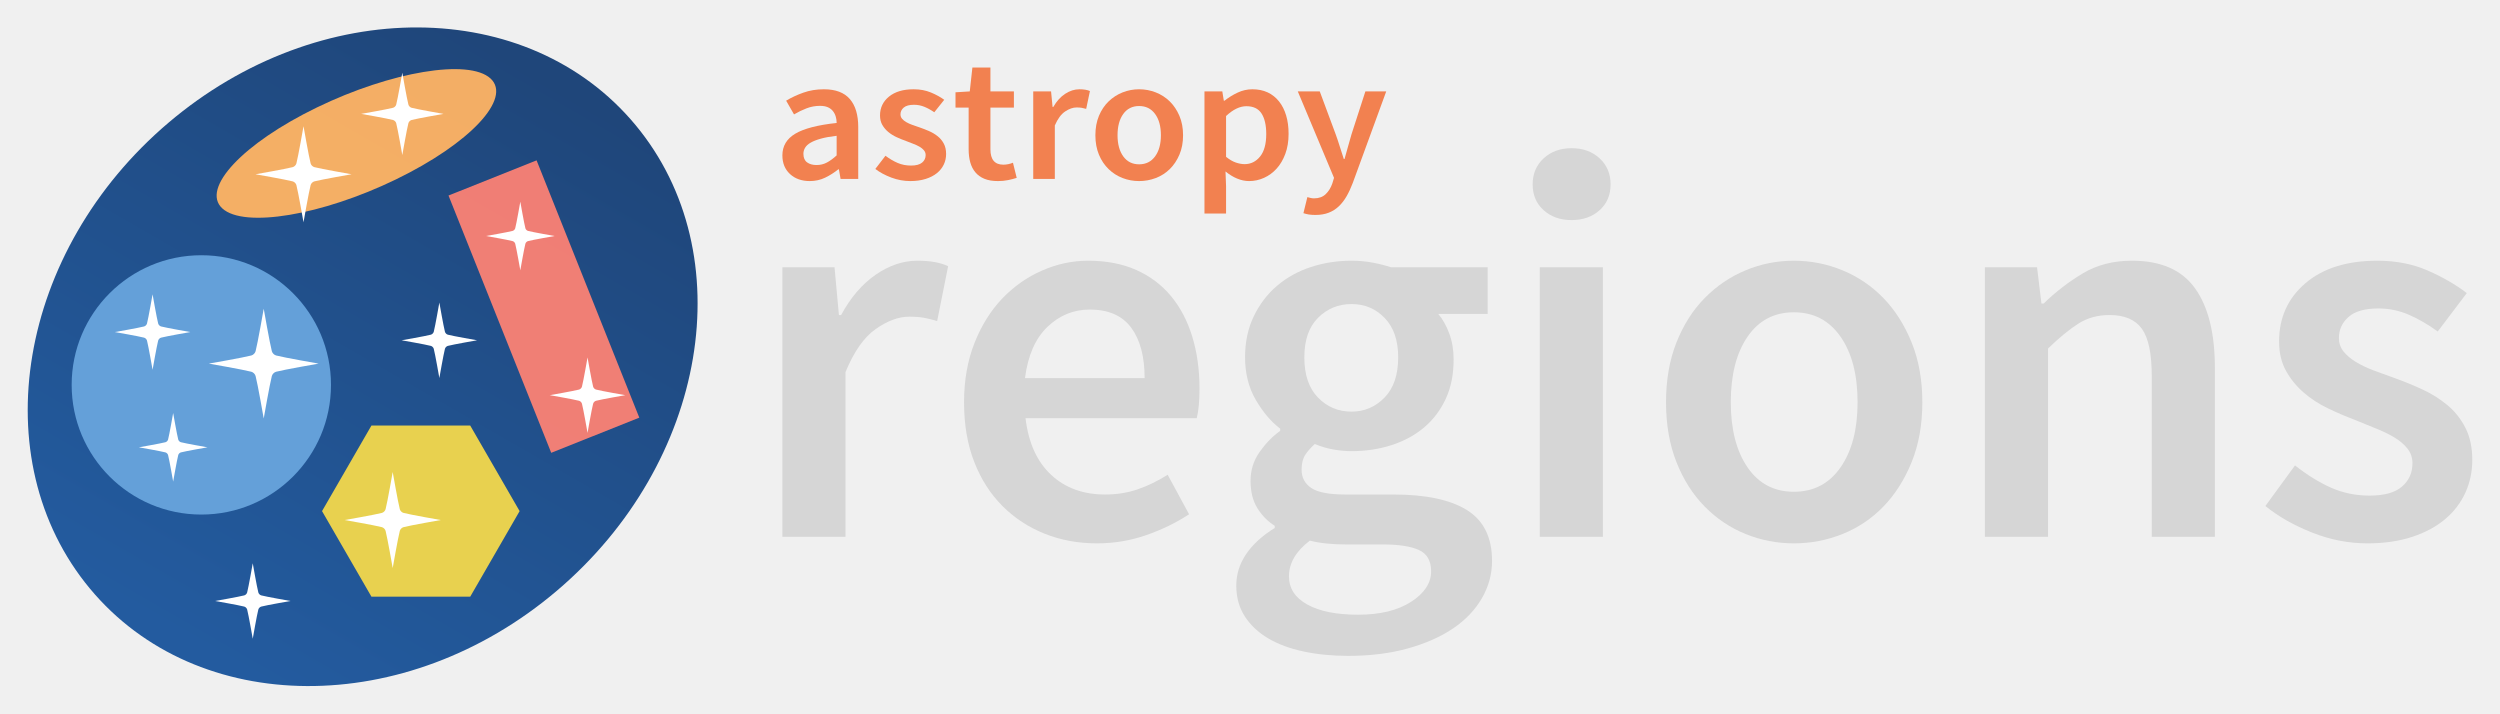
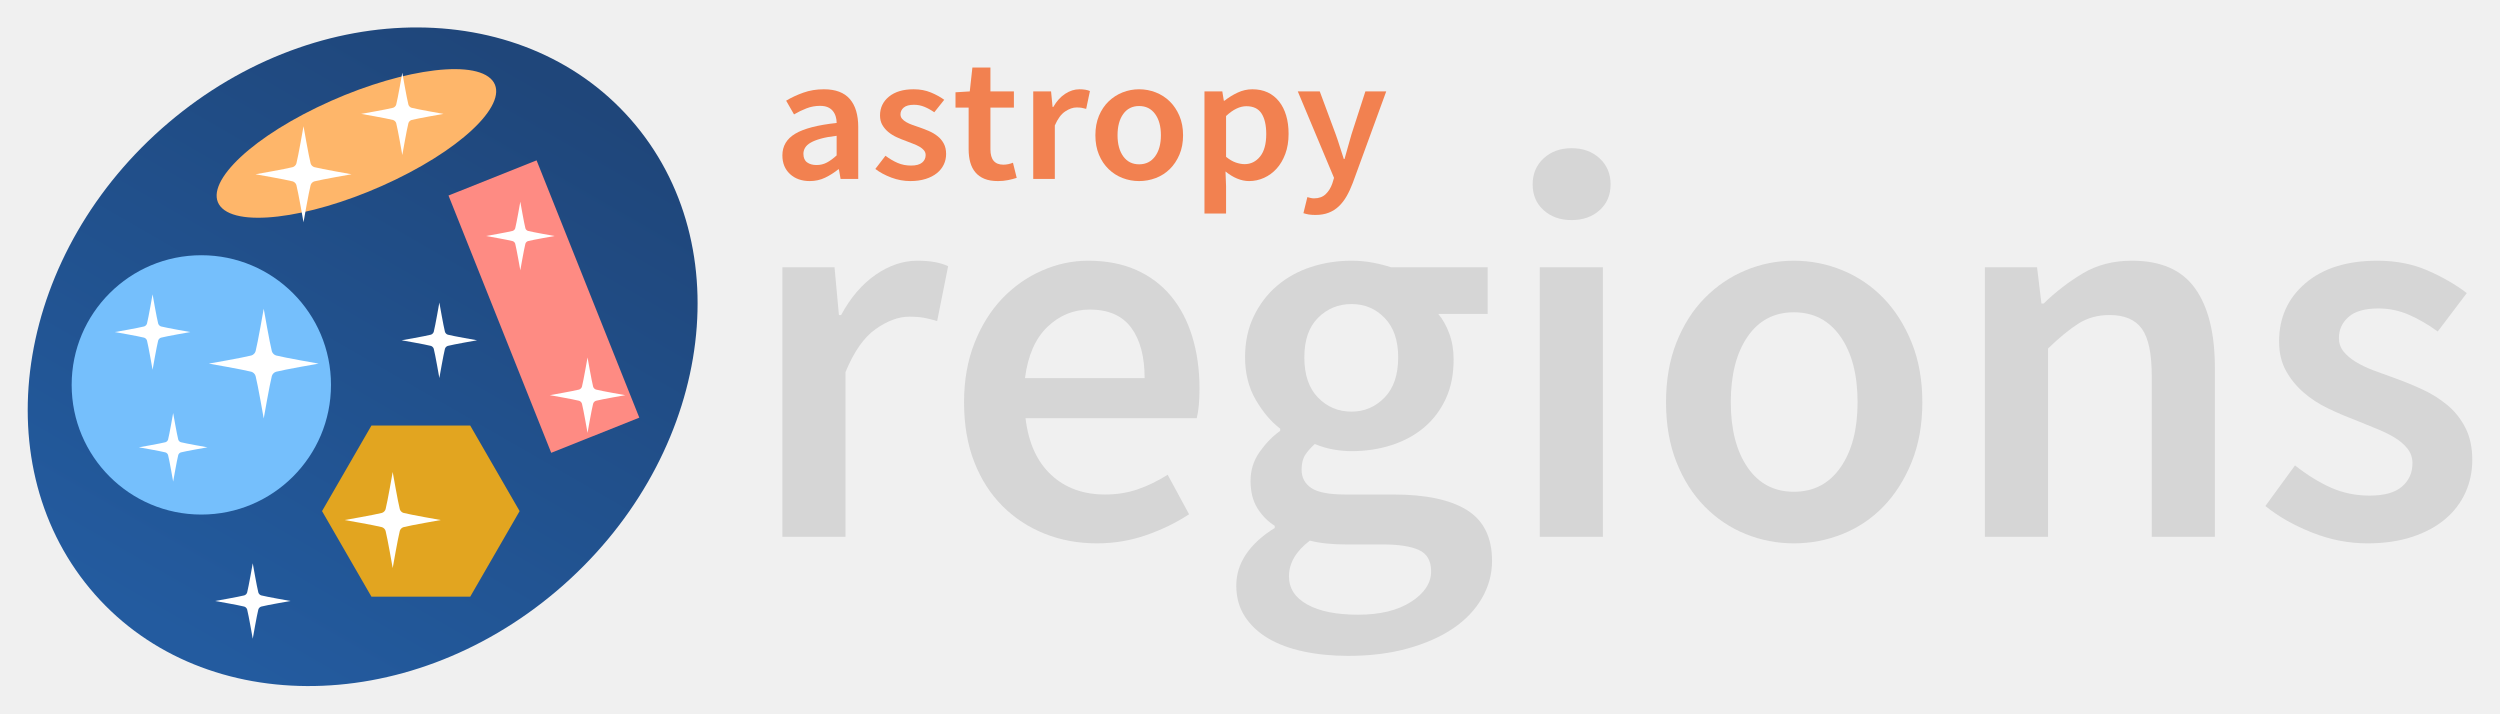
<svg xmlns="http://www.w3.org/2000/svg" width="100%" height="100%" viewBox="0 0 1822 520" version="1.1" xml:space="preserve" style="fill-rule:evenodd;clip-rule:evenodd;stroke-linejoin:round;stroke-miterlimit:2;">
  <g id="Regions-Logo" transform="matrix(1.066667,0,0,1.066667,8.226728,11.59705)">
    <g transform="matrix(1,0,0,1,-0.000067,-0.000018)">
      <g id="Background-Shape">
        <g id="Background-Oval" transform="matrix(0.979869,0,0,0.979868,0.22596,0.15859)">
          <path id="Oval" d="M435.073,75.974C509.832,166.112 485.246,311.497 380.142,400.704C275.051,489.918 129.245,489.16 54.482,399.023C-20.283,308.886 4.309,163.503 109.403,74.295C214.498,-14.914 360.307,-14.16 435.073,75.974Z" style="fill:url(#_Linear1);fill-rule:nonzero;" />
        </g>
      </g>
      <g id="Text">
        <g id="Astropy" transform="matrix(3,0,0,3,-787.0859,-1411.591)">
          <g id="astropy" transform="matrix(1.026304,0,0,0.97437,0,0)">
            <g transform="matrix(1,0,0,1,424.5867,521.0125)">
              <path d="M2.167,-5.5C2.167,-7.694 3.125,-9.389 5.042,-10.583C6.958,-11.778 10.014,-12.611 14.208,-13.083C14.208,-13.611 14.139,-14.118 14,-14.604C13.861,-15.09 13.646,-15.521 13.354,-15.896C13.063,-16.271 12.688,-16.563 12.229,-16.771C11.771,-16.979 11.194,-17.083 10.5,-17.083C9.472,-17.083 8.479,-16.889 7.521,-16.5C6.563,-16.111 5.639,-15.639 4.75,-15.083L3,-18.292C4.139,-19.014 5.41,-19.639 6.813,-20.167C8.215,-20.694 9.736,-20.958 11.375,-20.958C13.958,-20.958 15.875,-20.201 17.125,-18.688C18.375,-17.174 19,-14.986 19,-12.125L19,0L15.083,0L14.708,-2.25L14.583,-2.25C13.667,-1.472 12.688,-0.819 11.646,-0.292C10.604,0.236 9.472,0.5 8.25,0.5C6.444,0.5 4.979,-0.049 3.854,-1.146C2.729,-2.243 2.167,-3.694 2.167,-5.5ZM6.833,-5.875C6.833,-4.958 7.104,-4.292 7.646,-3.875C8.188,-3.458 8.889,-3.25 9.75,-3.25C10.583,-3.25 11.347,-3.444 12.042,-3.833C12.736,-4.222 13.458,-4.778 14.208,-5.5L14.208,-10.083C12.819,-9.917 11.653,-9.694 10.708,-9.417C9.764,-9.139 9.007,-8.826 8.438,-8.479C7.868,-8.132 7.458,-7.736 7.208,-7.292C6.958,-6.847 6.833,-6.375 6.833,-5.875Z" style="fill:rgb(242,129,80);fill-rule:nonzero;" />
              <path d="M25.042,-5.417C25.958,-4.694 26.868,-4.132 27.771,-3.729C28.674,-3.326 29.653,-3.125 30.708,-3.125C31.819,-3.125 32.639,-3.354 33.167,-3.813C33.694,-4.271 33.958,-4.861 33.958,-5.583C33.958,-6 33.833,-6.368 33.583,-6.688C33.333,-7.007 33,-7.292 32.583,-7.542C32.167,-7.792 31.694,-8.021 31.167,-8.229C30.639,-8.438 30.111,-8.653 29.583,-8.875C28.917,-9.125 28.236,-9.417 27.542,-9.75C26.847,-10.083 26.229,-10.486 25.688,-10.958C25.146,-11.431 24.701,-11.979 24.354,-12.604C24.007,-13.229 23.833,-13.972 23.833,-14.833C23.833,-16.639 24.5,-18.111 25.833,-19.25C27.167,-20.389 28.986,-20.958 31.292,-20.958C32.708,-20.958 33.986,-20.708 35.125,-20.208C36.264,-19.708 37.25,-19.139 38.083,-18.5L35.875,-15.583C35.153,-16.111 34.424,-16.535 33.688,-16.854C32.951,-17.174 32.181,-17.333 31.375,-17.333C30.347,-17.333 29.59,-17.118 29.104,-16.688C28.618,-16.257 28.375,-15.722 28.375,-15.083C28.375,-14.694 28.493,-14.354 28.729,-14.063C28.965,-13.771 29.278,-13.507 29.667,-13.271C30.056,-13.035 30.507,-12.819 31.021,-12.625C31.535,-12.431 32.069,-12.236 32.625,-12.042C33.319,-11.792 34.014,-11.507 34.708,-11.188C35.403,-10.868 36.035,-10.472 36.604,-10C37.174,-9.528 37.632,-8.951 37.979,-8.271C38.326,-7.59 38.5,-6.778 38.5,-5.833C38.5,-4.944 38.326,-4.118 37.979,-3.354C37.632,-2.59 37.125,-1.924 36.458,-1.354C35.792,-0.785 34.958,-0.333 33.958,0C32.958,0.333 31.819,0.5 30.542,0.5C29.125,0.5 27.729,0.229 26.354,-0.313C24.979,-0.854 23.792,-1.528 22.792,-2.333L25.042,-5.417Z" style="fill:rgb(242,129,80);fill-rule:nonzero;" />
              <path d="M43.5,-16.667L40.583,-16.667L40.583,-20.25L43.75,-20.458L44.333,-26.042L48.333,-26.042L48.333,-20.458L53.542,-20.458L53.542,-16.667L48.333,-16.667L48.333,-6.917C48.333,-4.528 49.292,-3.333 51.208,-3.333C51.569,-3.333 51.938,-3.375 52.313,-3.458C52.688,-3.542 53.028,-3.653 53.333,-3.792L54.167,-0.25C53.611,-0.056 52.979,0.118 52.271,0.271C51.563,0.424 50.806,0.5 50,0.5C48.806,0.5 47.799,0.319 46.979,-0.042C46.16,-0.403 45.493,-0.91 44.979,-1.563C44.465,-2.215 44.09,-2.993 43.854,-3.896C43.618,-4.799 43.5,-5.806 43.5,-6.917L43.5,-16.667Z" style="fill:rgb(242,129,80);fill-rule:nonzero;" />
              <path d="M57.833,-20.458L61.792,-20.458L62.125,-16.833L62.292,-16.833C63.014,-18.167 63.889,-19.188 64.917,-19.896C65.944,-20.604 67,-20.958 68.083,-20.958C69.056,-20.958 69.833,-20.819 70.417,-20.542L69.583,-16.375C69.222,-16.486 68.889,-16.569 68.583,-16.625C68.278,-16.681 67.903,-16.708 67.458,-16.708C66.653,-16.708 65.806,-16.396 64.917,-15.771C64.028,-15.146 63.264,-14.056 62.625,-12.5L62.625,0L57.833,0L57.833,-20.458Z" style="fill:rgb(242,129,80);fill-rule:nonzero;" />
              <path d="M71.625,-10.208C71.625,-11.903 71.889,-13.417 72.417,-14.75C72.945,-16.083 73.66,-17.208 74.563,-18.125C75.465,-19.042 76.5,-19.743 77.667,-20.229C78.833,-20.715 80.056,-20.958 81.333,-20.958C82.611,-20.958 83.84,-20.715 85.021,-20.229C86.201,-19.743 87.236,-19.042 88.125,-18.125C89.014,-17.208 89.729,-16.083 90.271,-14.75C90.813,-13.417 91.083,-11.903 91.083,-10.208C91.083,-8.514 90.813,-7 90.271,-5.667C89.729,-4.333 89.014,-3.208 88.125,-2.292C87.236,-1.375 86.201,-0.681 85.021,-0.208C83.84,0.264 82.611,0.5 81.333,0.5C80.056,0.5 78.833,0.264 77.667,-0.208C76.5,-0.681 75.465,-1.375 74.563,-2.292C73.66,-3.208 72.945,-4.333 72.417,-5.667C71.889,-7 71.625,-8.514 71.625,-10.208ZM76.542,-10.208C76.542,-8.153 76.965,-6.507 77.813,-5.271C78.66,-4.035 79.833,-3.417 81.333,-3.417C82.833,-3.417 84.014,-4.035 84.875,-5.271C85.736,-6.507 86.167,-8.153 86.167,-10.208C86.167,-12.292 85.736,-13.951 84.875,-15.188C84.014,-16.424 82.833,-17.042 81.333,-17.042C79.833,-17.042 78.66,-16.424 77.813,-15.188C76.965,-13.951 76.542,-12.292 76.542,-10.208Z" style="fill:rgb(242,129,80);fill-rule:nonzero;" />
              <path d="M100.625,1.667L100.625,8.083L95.833,8.083L95.833,-20.458L99.792,-20.458L100.125,-18.292L100.292,-18.292C101.153,-19.014 102.111,-19.639 103.167,-20.167C104.222,-20.694 105.32,-20.958 106.458,-20.958C107.736,-20.958 108.868,-20.715 109.854,-20.229C110.84,-19.743 111.681,-19.042 112.375,-18.125C113.07,-17.208 113.597,-16.111 113.958,-14.833C114.32,-13.556 114.5,-12.125 114.5,-10.542C114.5,-8.792 114.257,-7.229 113.771,-5.854C113.285,-4.479 112.639,-3.326 111.833,-2.396C111.028,-1.465 110.097,-0.75 109.042,-0.25C107.986,0.25 106.889,0.5 105.75,0.5C104.861,0.5 103.972,0.306 103.083,-0.083C102.195,-0.472 101.333,-1.028 100.5,-1.75L100.625,1.667ZM100.625,-5.167C101.375,-4.528 102.097,-4.083 102.792,-3.833C103.486,-3.583 104.139,-3.458 104.75,-3.458C106.111,-3.458 107.25,-4.049 108.167,-5.229C109.083,-6.41 109.542,-8.167 109.542,-10.5C109.542,-12.556 109.195,-14.153 108.5,-15.292C107.806,-16.431 106.681,-17 105.125,-17C103.681,-17 102.181,-16.236 100.625,-14.708L100.625,-5.167Z" style="fill:rgb(242,129,80);fill-rule:nonzero;" />
              <path d="M118.667,4.25C118.861,4.306 119.09,4.368 119.354,4.438C119.618,4.507 119.875,4.542 120.125,4.542C121.208,4.542 122.076,4.215 122.729,3.563C123.382,2.91 123.875,2.069 124.208,1.042L124.583,-0.25L116.542,-20.458L121.417,-20.458L124.958,-10.417C125.264,-9.528 125.563,-8.59 125.854,-7.604C126.146,-6.618 126.445,-5.639 126.75,-4.667L126.917,-4.667C127.167,-5.611 127.424,-6.576 127.688,-7.563C127.951,-8.549 128.208,-9.5 128.458,-10.417L131.542,-20.458L136.167,-20.458L128.75,0.917C128.333,2.083 127.875,3.125 127.375,4.042C126.875,4.958 126.299,5.743 125.646,6.396C124.993,7.049 124.243,7.549 123.396,7.896C122.549,8.243 121.57,8.417 120.458,8.417C119.903,8.417 119.417,8.382 119,8.313C118.583,8.243 118.181,8.139 117.792,8L118.667,4.25Z" style="fill:rgb(242,129,80);fill-rule:nonzero;" />
            </g>
          </g>
        </g>
        <g transform="matrix(1,0,0,1,-13.09778,-29.3194)">
          <g transform="matrix(1,0,0,1,512.5728,385.1965)">
            <path d="M27.375,-184.125L63,-184.125L66,-151.5L67.5,-151.5C74,-163.5 81.875,-172.688 91.125,-179.062C100.375,-185.438 109.875,-188.625 119.625,-188.625C128.375,-188.625 135.375,-187.375 140.625,-184.875L133.125,-147.375C129.875,-148.375 126.875,-149.125 124.125,-149.625C121.375,-150.125 118,-150.375 114,-150.375C106.75,-150.375 99.125,-147.562 91.125,-141.938C83.125,-136.312 76.25,-126.5 70.5,-112.5L70.5,0L27.375,0L27.375,-184.125Z" style="fill:rgb(214,214,214);" />
            <path d="M151.5,-91.875C151.5,-106.875 153.875,-120.375 158.625,-132.375C163.375,-144.375 169.688,-154.5 177.562,-162.75C185.438,-171 194.5,-177.375 204.75,-181.875C215,-186.375 225.5,-188.625 236.25,-188.625C248.75,-188.625 259.75,-186.5 269.25,-182.25C278.75,-178 286.688,-172 293.062,-164.25C299.438,-156.5 304.25,-147.25 307.5,-136.5C310.75,-125.75 312.375,-114 312.375,-101.25C312.375,-92.75 311.75,-86 310.5,-81L193.5,-81C195.5,-64.25 201.312,-51.375 210.938,-42.375C220.562,-33.375 232.875,-28.875 247.875,-28.875C255.875,-28.875 263.312,-30.062 270.188,-32.438C277.062,-34.812 283.875,-38.125 290.625,-42.375L305.25,-15.375C296.5,-9.625 286.75,-4.875 276,-1.125C265.25,2.625 254,4.5 242.25,4.5C229.5,4.5 217.625,2.313 206.625,-2.062C195.625,-6.438 186,-12.75 177.75,-21C169.5,-29.25 163.062,-39.312 158.438,-51.188C153.812,-63.062 151.5,-76.625 151.5,-91.875ZM274.875,-108.375C274.875,-123.125 271.812,-134.625 265.688,-142.875C259.562,-151.125 250.125,-155.25 237.375,-155.25C226.375,-155.25 216.75,-151.312 208.5,-143.438C200.25,-135.562 195.125,-123.875 193.125,-108.375L274.875,-108.375Z" style="fill:rgb(214,214,214);" />
            <path d="M373.5,27C373.5,35.25 377.688,41.688 386.062,46.312C394.438,50.938 406,53.25 420.75,53.25C435.75,53.25 447.812,50.313 456.938,44.438C466.062,38.562 470.625,31.625 470.625,23.625C470.625,16.375 467.812,11.5 462.188,9C456.562,6.5 448.5,5.25 438,5.25L412.875,5.25C402.875,5.25 394.5,4.375 387.75,2.625C378.25,9.875 373.5,18 373.5,27ZM337.5,33.375C337.5,25.625 339.75,18.438 344.25,11.812C348.75,5.188 355.25,-0.75 363.75,-6L363.75,-7.5C359,-10.5 355.062,-14.5 351.938,-19.5C348.812,-24.5 347.25,-30.75 347.25,-38.25C347.25,-45.5 349.312,-52.062 353.438,-57.938C357.562,-63.812 362.25,-68.625 367.5,-72.375L367.5,-73.875C361.25,-78.625 355.688,-85.188 350.812,-93.562C345.938,-101.938 343.5,-111.625 343.5,-122.625C343.5,-133.125 345.5,-142.5 349.5,-150.75C353.5,-159 358.812,-165.938 365.438,-171.562C372.062,-177.188 379.75,-181.438 388.5,-184.312C397.25,-187.188 406.5,-188.625 416.25,-188.625C421.25,-188.625 426.062,-188.188 430.688,-187.312C435.312,-186.438 439.5,-185.375 443.25,-184.125L509.25,-184.125L509.25,-152.25L475.5,-152.25C478.5,-148.75 481,-144.312 483,-138.938C485,-133.562 486,-127.625 486,-121.125C486,-110.875 484.188,-101.875 480.562,-94.125C476.938,-86.375 472,-79.875 465.75,-74.625C459.5,-69.375 452.125,-65.375 443.625,-62.625C435.125,-59.875 426,-58.5 416.25,-58.5C412.25,-58.5 408.125,-58.875 403.875,-59.625C399.625,-60.375 395.375,-61.625 391.125,-63.375C388.375,-60.875 386.188,-58.375 384.562,-55.875C382.938,-53.375 382.125,-50 382.125,-45.75C382.125,-40.5 384.312,-36.375 388.688,-33.375C393.062,-30.375 400.875,-28.875 412.125,-28.875L444.75,-28.875C467,-28.875 483.812,-25.312 495.188,-18.188C506.562,-11.062 512.25,0.5 512.25,16.5C512.25,25.5 509.938,34 505.312,42C500.688,50 494.125,56.875 485.625,62.625C477.125,68.375 466.812,72.938 454.688,76.312C442.562,79.688 429,81.375 414,81.375C403,81.375 392.812,80.375 383.438,78.375C374.062,76.375 366,73.375 359.25,69.375C352.5,65.375 347.188,60.375 343.312,54.375C339.438,48.375 337.5,41.375 337.5,33.375ZM416.25,-85.5C425,-85.5 432.5,-88.688 438.75,-95.062C445,-101.438 448.125,-110.625 448.125,-122.625C448.125,-134.125 445.062,-143.062 438.938,-149.438C432.812,-155.812 425.25,-159 416.25,-159C407.25,-159 399.625,-155.875 393.375,-149.625C387.125,-143.375 384,-134.375 384,-122.625C384,-110.625 387.125,-101.438 393.375,-95.062C399.625,-88.688 407.25,-85.5 416.25,-85.5Z" style="fill:rgb(214,214,214);" />
            <path d="M566.625,-216.375C558.875,-216.375 552.5,-218.625 547.5,-223.125C542.5,-227.625 540,-233.5 540,-240.75C540,-248 542.5,-253.938 547.5,-258.562C552.5,-263.188 558.875,-265.5 566.625,-265.5C574.375,-265.5 580.75,-263.188 585.75,-258.562C590.75,-253.938 593.25,-248 593.25,-240.75C593.25,-233.5 590.75,-227.625 585.75,-223.125C580.75,-218.625 574.375,-216.375 566.625,-216.375ZM544.875,-184.125L588,-184.125L588,0L544.875,0L544.875,-184.125Z" style="fill:rgb(214,214,214);" />
            <path d="M631.125,-91.875C631.125,-107.125 633.5,-120.75 638.25,-132.75C643,-144.75 649.438,-154.875 657.562,-163.125C665.688,-171.375 675,-177.688 685.5,-182.062C696,-186.438 707,-188.625 718.5,-188.625C730,-188.625 741.062,-186.438 751.688,-182.062C762.312,-177.688 771.625,-171.375 779.625,-163.125C787.625,-154.875 794.062,-144.75 798.938,-132.75C803.812,-120.75 806.25,-107.125 806.25,-91.875C806.25,-76.625 803.812,-63 798.938,-51C794.062,-39 787.625,-28.875 779.625,-20.625C771.625,-12.375 762.312,-6.125 751.688,-1.875C741.062,2.375 730,4.5 718.5,4.5C707,4.5 696,2.375 685.5,-1.875C675,-6.125 665.688,-12.375 657.562,-20.625C649.438,-28.875 643,-39 638.25,-51C633.5,-63 631.125,-76.625 631.125,-91.875ZM675.375,-91.875C675.375,-73.375 679.188,-58.562 686.812,-47.438C694.438,-36.312 705,-30.75 718.5,-30.75C732,-30.75 742.625,-36.312 750.375,-47.438C758.125,-58.562 762,-73.375 762,-91.875C762,-110.625 758.125,-125.562 750.375,-136.688C742.625,-147.813 732,-153.375 718.5,-153.375C705,-153.375 694.438,-147.813 686.812,-136.688C679.188,-125.562 675.375,-110.625 675.375,-91.875Z" style="fill:rgb(214,214,214);" />
            <path d="M849,-184.125L884.625,-184.125L887.625,-159.375L889.125,-159.375C897.375,-167.375 906.312,-174.25 915.938,-180C925.562,-185.75 936.75,-188.625 949.5,-188.625C969.25,-188.625 983.625,-182.312 992.625,-169.688C1001.625,-157.062 1006.125,-139 1006.125,-115.5L1006.125,0L963,0L963,-109.875C963,-125.125 960.75,-135.875 956.25,-142.125C951.75,-148.375 944.375,-151.5 934.125,-151.5C926.125,-151.5 919.062,-149.563 912.938,-145.688C906.812,-141.813 899.875,-136.125 892.125,-128.625L892.125,0L849,0L849,-184.125Z" style="fill:rgb(214,214,214);" />
            <path d="M1060.875,-48.75C1069.125,-42.25 1077.312,-37.188 1085.438,-33.562C1093.562,-29.937 1102.375,-28.125 1111.875,-28.125C1121.875,-28.125 1129.25,-30.188 1134,-34.312C1138.75,-38.438 1141.125,-43.75 1141.125,-50.25C1141.125,-54 1140,-57.313 1137.75,-60.188C1135.5,-63.063 1132.5,-65.625 1128.75,-67.875C1125,-70.125 1120.75,-72.188 1116,-74.062C1111.25,-75.938 1106.5,-77.875 1101.75,-79.875C1095.75,-82.125 1089.625,-84.75 1083.375,-87.75C1077.125,-90.75 1071.562,-94.375 1066.688,-98.625C1061.812,-102.875 1057.812,-107.813 1054.688,-113.438C1051.562,-119.062 1050,-125.75 1050,-133.5C1050,-149.75 1056,-163 1068,-173.25C1080,-183.5 1096.375,-188.625 1117.125,-188.625C1129.875,-188.625 1141.375,-186.375 1151.625,-181.875C1161.875,-177.375 1170.75,-172.25 1178.25,-166.5L1158.375,-140.25C1151.875,-145 1145.312,-148.812 1138.688,-151.688C1132.062,-154.563 1125.125,-156 1117.875,-156C1108.625,-156 1101.812,-154.063 1097.438,-150.188C1093.062,-146.313 1090.875,-141.5 1090.875,-135.75C1090.875,-132.25 1091.938,-129.188 1094.062,-126.563C1096.188,-123.938 1099,-121.562 1102.5,-119.438C1106,-117.312 1110.062,-115.375 1114.688,-113.625C1119.312,-111.875 1124.125,-110.125 1129.125,-108.375C1135.375,-106.125 1141.625,-103.562 1147.875,-100.688C1154.125,-97.812 1159.812,-94.25 1164.938,-90C1170.062,-85.75 1174.188,-80.562 1177.312,-74.438C1180.438,-68.312 1182,-61 1182,-52.5C1182,-44.5 1180.438,-37.062 1177.312,-30.188C1174.188,-23.312 1169.625,-17.312 1163.625,-12.188C1157.625,-7.062 1150.125,-3 1141.125,0C1132.125,3 1121.875,4.5 1110.375,4.5C1097.625,4.5 1085.062,2.062 1072.688,-2.812C1060.312,-7.688 1049.625,-13.75 1040.625,-21L1060.875,-48.75Z" style="fill:rgb(214,214,214);" />
          </g>
        </g>
      </g>
      <g id="Shapes">
        <g id="Circle" transform="matrix(0.9,0,0,0.9,14.67183,31.96079)">
-           <circle cx="127.968" cy="244.608" r="98.438" style="fill:rgb(103,164,221);fill-opacity:0.95;" />
+           <circle cx="127.968" cy="244.608" r="98.438" style="fill:rgb(117,191,252);" />
        </g>
        <g id="Rectangle" transform="matrix(0.83615,-0.333816,0.316751,0.793406,39.96973,37.5116)">
-           <rect x="231.829" y="204.934" width="71.974" height="221.566" style="fill:rgb(250,129,117);fill-opacity:0.95;" />
+           <rect x="231.829" y="204.934" width="71.974" height="221.566" style="fill:rgb(254,139,131);" />
        </g>
        <g id="Ellipse" transform="matrix(0.81002,-0.392637,0.664765,0.607242,16.76355,22.1766)">
-           <ellipse cx="119.316" cy="184.117" rx="113.089" ry="40.53" style="fill:rgb(254,180,100);fill-opacity:0.95;" />
+           <ellipse cx="119.316" cy="184.117" rx="113.089" ry="40.53" style="fill:rgb(254,182,106);" />
        </g>
        <g id="Hexagon" transform="matrix(0,-1.144068,1.377551,0,-289.1098,946.9906)">
-           <path d="M532,364L583.095,388.5L583.095,437.5L532,462L480.905,437.5L480.905,388.5L532,364Z" style="fill:rgb(232,209,79);" />
+           <path d="M532,364L583.095,388.5L583.095,437.5L532,462L480.905,437.5L480.905,388.5L532,364Z" style="fill:rgb(226,165,32);" />
        </g>
      </g>
      <g id="Large-Stars" transform="matrix(1,0,0,1,0,9.375005)">
        <g id="Star" transform="matrix(0.070474,0,0,0.075,137.7169,190.6903)">
          <path d="M414.454,613.132C409.273,594.8 391.289,578.609 372.806,573.997C297.246,555.142 -38.907,500 -38.907,500C-38.907,500 297.246,444.858 372.806,426.003C391.289,421.391 409.273,405.2 414.454,386.868C434.521,315.868 493.203,0 493.203,0C493.203,0 551.886,315.868 571.953,386.868C577.134,405.2 595.118,421.391 613.601,426.003C689.161,444.858 1025.314,500 1025.314,500C1025.314,500 689.161,555.142 613.601,573.997C595.118,578.609 577.134,594.8 571.953,613.132C551.886,684.132 493.203,1000 493.203,1000C493.203,1000 434.521,684.132 414.454,613.132Z" style="fill:white;" />
        </g>
        <g id="Star1" transform="matrix(0.061665,0,0,0.065625,230.1866,302.2528)">
          <path d="M414.454,613.132C409.273,594.8 391.289,578.609 372.806,573.997C297.246,555.142 -38.907,500 -38.907,500C-38.907,500 297.246,444.858 372.806,426.003C391.289,421.391 409.273,405.2 414.454,386.868C434.521,315.868 493.203,0 493.203,0C493.203,0 551.886,315.868 571.953,386.868C577.134,405.2 595.118,421.391 613.601,426.003C689.161,444.858 1025.314,500 1025.314,500C1025.314,500 689.161,555.142 613.601,573.997C595.118,578.609 577.134,594.8 571.953,613.132C551.886,684.132 493.203,1000 493.203,1000C493.203,1000 434.521,684.132 414.454,613.132Z" style="fill:white;" />
        </g>
        <g id="Star2" transform="matrix(0.048451,0,0,0.051563,141.0788,364.5965)">
          <path d="M414.454,613.132C409.273,594.8 391.289,578.609 372.806,573.997C297.246,555.142 -38.907,500 -38.907,500C-38.907,500 297.246,444.858 372.806,426.003C391.289,421.391 409.273,405.2 414.454,386.868C434.521,315.868 493.203,0 493.203,0C493.203,0 551.886,315.868 571.953,386.868C577.134,405.2 595.118,421.391 613.601,426.003C689.161,444.858 1025.314,500 1025.314,500C1025.314,500 689.161,555.142 613.601,573.997C595.118,578.609 577.134,594.8 571.953,613.132C551.886,684.132 493.203,1000 493.203,1000C493.203,1000 434.521,684.132 414.454,613.132Z" style="fill:white;" />
        </g>
        <g id="Star3" transform="matrix(0.048451,0,0,0.051563,268.5788,186.4715)">
          <path d="M414.454,613.132C409.273,594.8 391.289,578.609 372.806,573.997C297.246,555.142 -38.907,500 -38.907,500C-38.907,500 297.246,444.858 372.806,426.003C391.289,421.391 409.273,405.2 414.454,386.868C434.521,315.868 493.203,0 493.203,0C493.203,0 551.886,315.868 571.953,386.868C577.134,405.2 595.118,421.391 613.601,426.003C689.161,444.858 1025.314,500 1025.314,500C1025.314,500 689.161,555.142 613.601,573.997C595.118,578.609 577.134,594.8 571.953,613.132C551.886,684.132 493.203,1000 493.203,1000C493.203,1000 434.521,684.132 414.454,613.132Z" style="fill:white;" />
        </g>
        <g id="Star4" transform="matrix(0.048451,0,0,0.051563,369.8288,223.9715)">
          <path d="M414.454,613.132C409.273,594.8 391.289,578.609 372.806,573.997C297.246,555.142 -38.907,500 -38.907,500C-38.907,500 297.246,444.858 372.806,426.003C391.289,421.391 409.273,405.2 414.454,386.868C434.521,315.868 493.203,0 493.203,0C493.203,0 551.886,315.868 571.953,386.868C577.134,405.2 595.118,421.391 613.601,426.003C689.161,444.858 1025.314,500 1025.314,500C1025.314,500 689.161,555.142 613.601,573.997C595.118,578.609 577.134,594.8 571.953,613.132C551.886,684.132 493.203,1000 493.203,1000C493.203,1000 434.521,684.132 414.454,613.132Z" style="fill:white;" />
        </g>
        <g id="Star5" transform="matrix(0.044046,0,0,0.046875,326.0637,117.5653)">
          <path d="M414.454,613.132C409.273,594.8 391.289,578.609 372.806,573.997C297.246,555.142 -38.907,500 -38.907,500C-38.907,500 297.246,444.858 372.806,426.003C391.289,421.391 409.273,405.2 414.454,386.868C434.521,315.868 493.203,0 493.203,0C493.203,0 551.886,315.868 571.953,386.868C577.134,405.2 595.118,421.391 613.601,426.003C689.161,444.858 1025.314,500 1025.314,500C1025.314,500 689.161,555.142 613.601,573.997C595.118,578.609 577.134,594.8 571.953,613.132C551.886,684.132 493.203,1000 493.203,1000C493.203,1000 434.521,684.132 414.454,613.132Z" style="fill:white;" />
        </g>
        <g id="Star6" transform="matrix(0.052856,0,0,0.05625,241.0939,29.44026)">
          <path d="M414.454,613.132C409.273,594.8 391.289,578.609 372.806,573.997C297.246,555.142 -38.907,500 -38.907,500C-38.907,500 297.246,444.858 372.806,426.003C391.289,421.391 409.273,405.2 414.454,386.868C434.521,315.868 493.203,0 493.203,0C493.203,0 551.886,315.868 571.953,386.868C577.134,405.2 595.118,421.391 613.601,426.003C689.161,444.858 1025.314,500 1025.314,500C1025.314,500 689.161,555.142 613.601,573.997C595.118,578.609 577.134,594.8 571.953,613.132C551.886,684.132 493.203,1000 493.203,1000C493.203,1000 434.521,684.132 414.454,613.132Z" style="fill:white;" />
        </g>
        <g id="Star7" transform="matrix(0.061665,0,0,0.065625,169.2491,66.00276)">
          <path d="M414.454,613.132C409.273,594.8 391.289,578.609 372.806,573.997C297.246,555.142 -38.907,500 -38.907,500C-38.907,500 297.246,444.858 372.806,426.003C391.289,421.391 409.273,405.2 414.454,386.868C434.521,315.868 493.203,0 493.203,0C493.203,0 551.886,315.868 571.953,386.868C577.134,405.2 595.118,421.391 613.601,426.003C689.161,444.858 1025.314,500 1025.314,500C1025.314,500 689.161,555.142 613.601,573.997C595.118,578.609 577.134,594.8 571.953,613.132C551.886,684.132 493.203,1000 493.203,1000C493.203,1000 434.521,684.132 414.454,613.132Z" style="fill:white;" />
        </g>
        <g id="Star8" transform="matrix(0.048451,0,0,0.051563,72.64128,180.8465)">
          <path d="M414.454,613.132C409.273,594.8 391.289,578.609 372.806,573.997C297.246,555.142 -38.907,500 -38.907,500C-38.907,500 297.246,444.858 372.806,426.003C391.289,421.391 409.273,405.2 414.454,386.868C434.521,315.868 493.203,0 493.203,0C493.203,0 551.886,315.868 571.953,386.868C577.134,405.2 595.118,421.391 613.601,426.003C689.161,444.858 1025.314,500 1025.314,500C1025.314,500 689.161,555.142 613.601,573.997C595.118,578.609 577.134,594.8 571.953,613.132C551.886,684.132 493.203,1000 493.203,1000C493.203,1000 434.521,684.132 414.454,613.132Z" style="fill:white;" />
        </g>
        <g id="Star9" transform="matrix(0.044046,0,0,0.046875,88.87616,261.9403)">
          <path d="M414.454,613.132C409.273,594.8 391.289,578.609 372.806,573.997C297.246,555.142 -38.907,500 -38.907,500C-38.907,500 297.246,444.858 372.806,426.003C391.289,421.391 409.273,405.2 414.454,386.868C434.521,315.868 493.203,0 493.203,0C493.203,0 551.886,315.868 571.953,386.868C577.134,405.2 595.118,421.391 613.601,426.003C689.161,444.858 1025.314,500 1025.314,500C1025.314,500 689.161,555.142 613.601,573.997C595.118,578.609 577.134,594.8 571.953,613.132C551.886,684.132 493.203,1000 493.203,1000C493.203,1000 434.521,684.132 414.454,613.132Z" style="fill:white;" />
        </g>
      </g>
    </g>
  </g>
  <defs>
    <linearGradient id="_Linear1" x1="0" y1="0" x2="1" y2="0" gradientUnits="userSpaceOnUse" gradientTransform="matrix(233.551,-404.5221,404.5221,233.551,128.0004,439.7616)">
      <stop offset="0" style="stop-color:rgb(35,91,159);stop-opacity:1" />
      <stop offset="1" style="stop-color:rgb(31,70,122);stop-opacity:1" />
    </linearGradient>
  </defs>
</svg>
